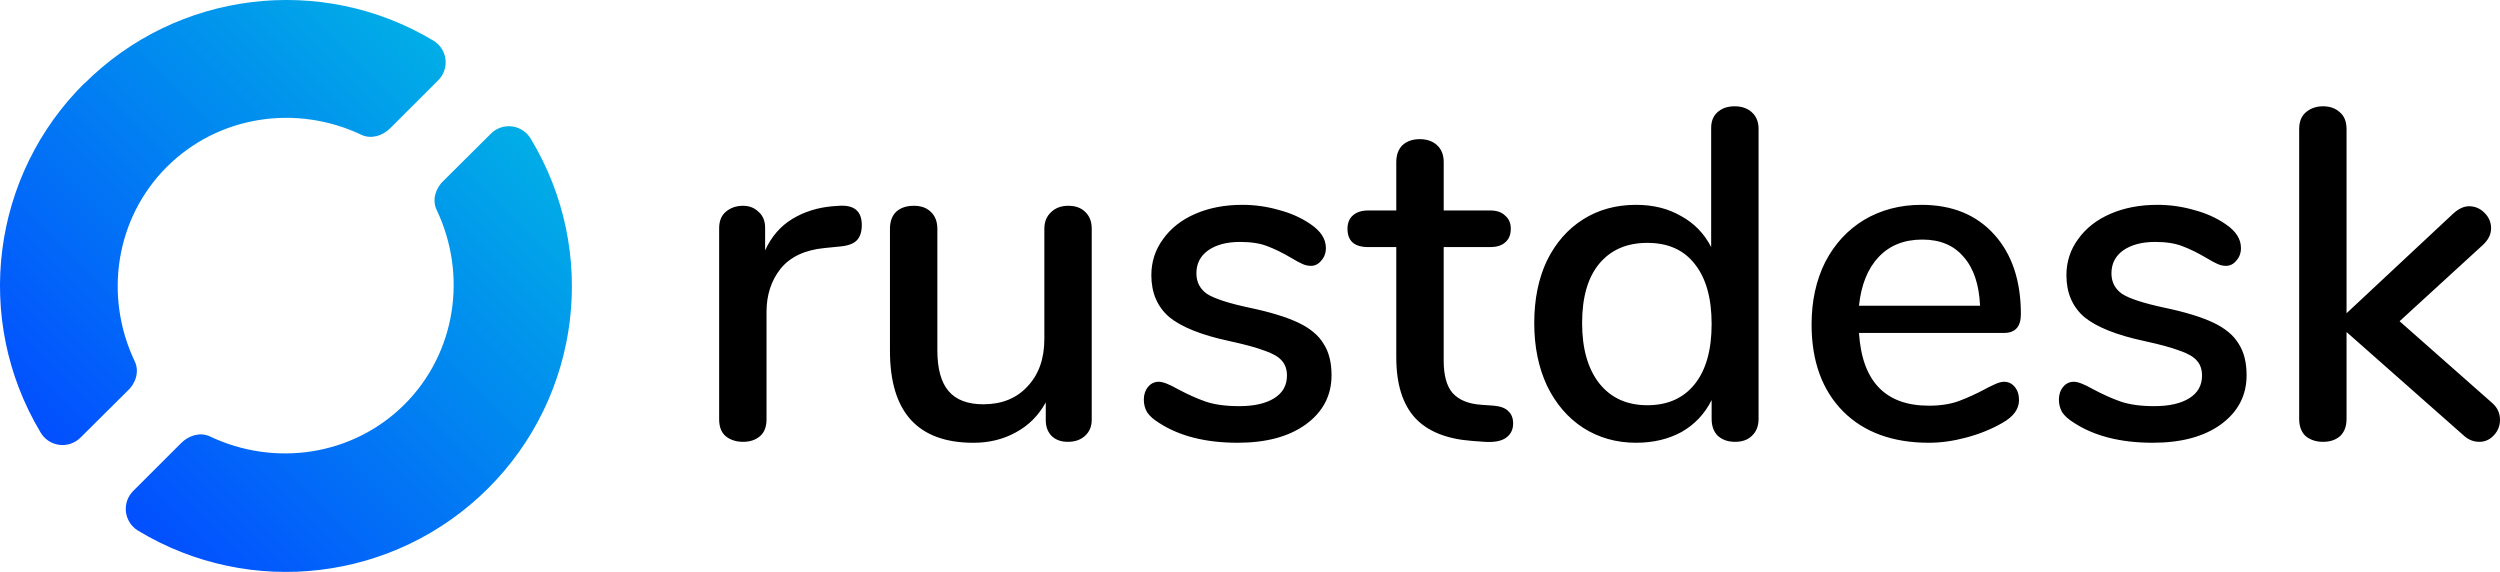
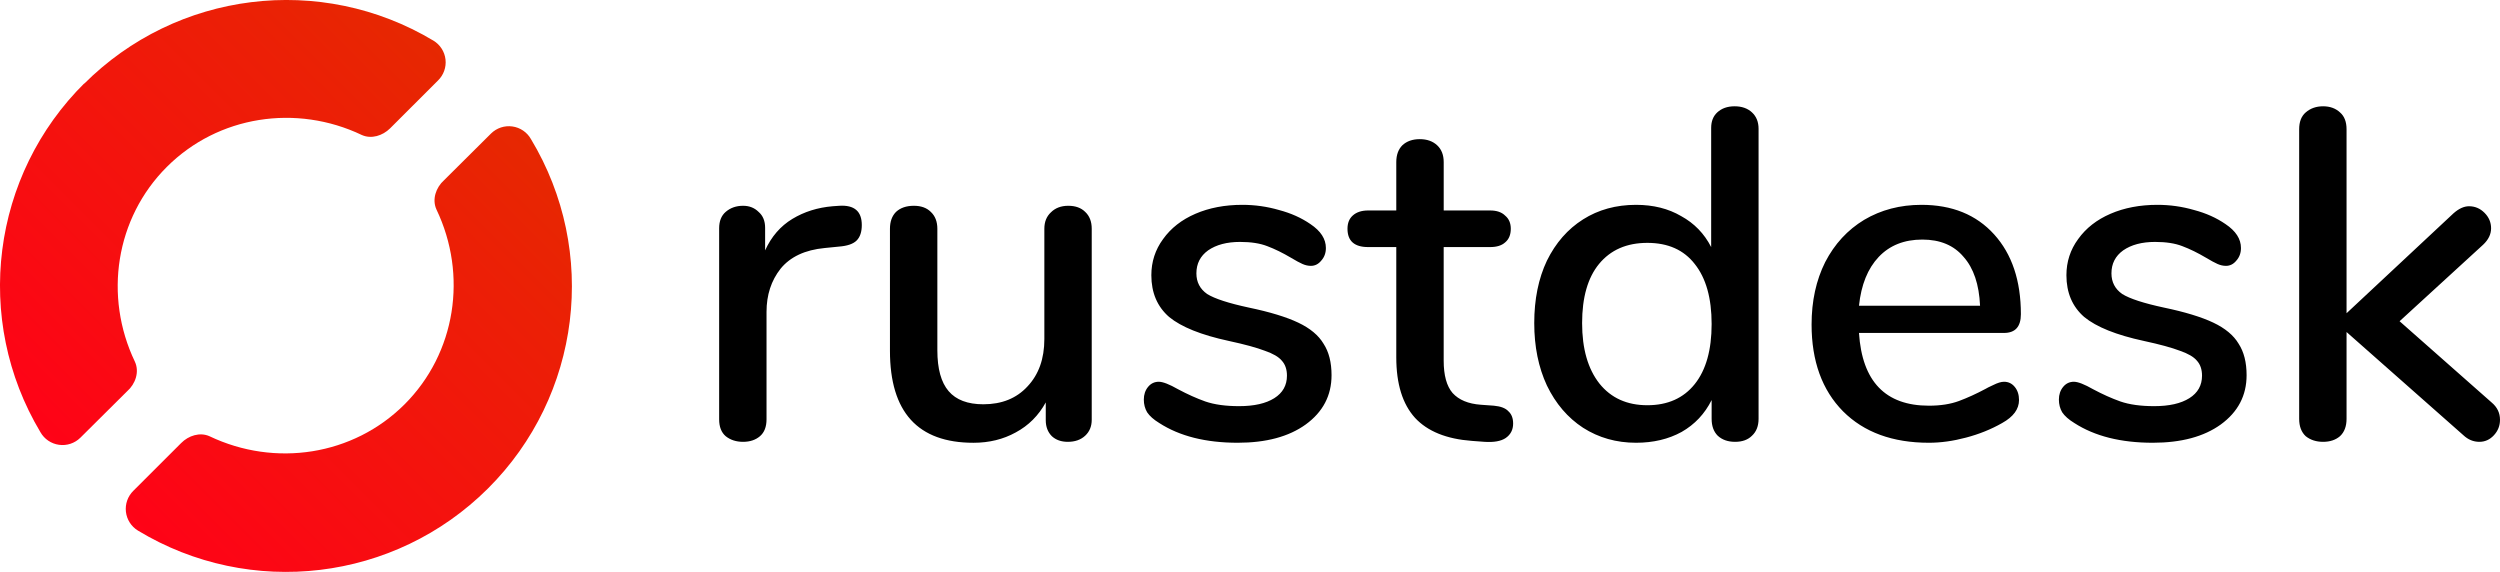
<svg xmlns="http://www.w3.org/2000/svg" xmlns:xlink="http://www.w3.org/1999/xlink" viewBox="66.993 897.484 113.652 26">
  <defs>
    <linearGradient id="a" x1=".148" x2=".845" y1=".851" y2=".154" gradientTransform="matrix(26.301 0 0 26.331 90.674 911.757)" gradientUnits="userSpaceOnUse">
-       <stop offset="0" stop-color="#004ba6" style="stop-color:#024eff;stop-opacity:1" />
-       <stop offset="1" stop-color="#00bfe1" style="stop-color:#01aee6;stop-opacity:1" />
+       <stop offset="0" stop-color="#a6000e" style="stop-color:#ff0217;stop-opacity:1" />
+       <stop offset="1" stop-color="#e13800" style="stop-color:#e62801;stop-opacity:1" />
    </linearGradient>
    <linearGradient xlink:href="#a" id="c" x1=".148" x2=".845" y1=".851" y2=".154" gradientTransform="matrix(26.00048 0 0 25.99935 66.993 897.485)" gradientUnits="userSpaceOnUse" />
  </defs>
  <linearGradient id="b" x1=".148" x2=".845" y1=".851" y2=".154" gradientTransform="matrix(26.301 0 0 26.331 90.674 911.757)" gradientUnits="userSpaceOnUse">
-     <stop offset="0" stop-color="#004ba6" style="stop-color:#0071ff;stop-opacity:1" />
-     <stop offset="1" stop-color="#00bfe1" style="stop-color:#00bfe1;stop-opacity:1" />
+     <stop offset="0" stop-color="#a6000e" style="stop-color:#ff0015;stop-opacity:1" />
+     <stop offset="1" stop-color="#e13800" style="stop-color:#e13800;stop-opacity:1" />
  </linearGradient>
  <path d="M105.147 906.839q1.024-.064 1.024.875 0 .469-.235.704-.234.234-.81.277l-.64.064q-1.344.128-2.006.939-.64.81-.64 1.962v4.886q0 .512-.298.768-.3.256-.768.256-.47 0-.79-.256-.298-.256-.298-.768v-8.683q0-.49.298-.747.32-.277.79-.277.426 0 .704.277.298.256.298.726v1.024q.427-.939 1.238-1.43.81-.49 1.834-.576zm10.411 0q.49 0 .768.277.298.278.298.768v8.683q0 .448-.298.725-.3.278-.79.278-.448 0-.725-.256-.277-.278-.277-.726v-.81q-.491.896-1.366 1.365-.853.47-1.92.47-3.797 0-3.797-4.182v-5.547q0-.49.277-.768.299-.277.81-.277.492 0 .769.277.299.278.299.768v5.526q0 1.258.512 1.856.512.597 1.578.597 1.259 0 2.006-.81.768-.811.768-2.155v-5.014q0-.469.298-.746.299-.299.79-.299zm7.701 10.773q-2.176 0-3.563-.896-.384-.234-.554-.49-.15-.256-.15-.576 0-.342.192-.576.192-.235.49-.235.278 0 .876.341.64.342 1.237.555.619.213 1.536.213 1.024 0 1.6-.362.576-.363.576-1.024 0-.427-.235-.683-.213-.256-.768-.448-.554-.213-1.642-.448-1.878-.405-2.71-1.088-.81-.704-.81-1.899 0-.917.533-1.642.533-.747 1.472-1.152.939-.406 2.133-.406.854 0 1.664.235.81.213 1.43.64.703.47.703 1.088 0 .341-.213.576-.192.235-.47.235-.191 0-.383-.086-.192-.085-.512-.277-.576-.341-1.088-.533-.49-.192-1.237-.192-.896 0-1.451.384-.533.384-.533 1.045 0 .597.49.939.512.32 1.899.618 1.43.299 2.24.683.81.384 1.152.96.363.555.363 1.43 0 1.386-1.174 2.24-1.152.831-3.093.831zm11.648-1.685q.47.043.661.256.213.192.213.555 0 .426-.34.66-.32.214-.96.172l-.577-.043q-1.728-.128-2.581-1.045-.854-.94-.854-2.752v-5.014h-1.28q-.938 0-.938-.832 0-.384.234-.597.256-.235.704-.235h1.28v-2.197q0-.49.278-.768.298-.277.79-.277.49 0 .788.277.3.277.3.768v2.197h2.111q.448 0 .683.235.256.213.256.597 0 .406-.256.619-.235.213-.683.213h-2.112v5.163q0 1.003.405 1.472.427.47 1.28.533zm10.943-13.611q.491 0 .79.278.299.277.299.746v13.184q0 .491-.299.768-.277.278-.768.278-.49 0-.79-.278-.277-.277-.277-.768v-.853q-.469.939-1.365 1.45-.896.491-2.07.491-1.343 0-2.41-.682-1.045-.683-1.643-1.92-.576-1.238-.576-2.838 0-1.621.576-2.837.598-1.216 1.643-1.877 1.045-.662 2.41-.662 1.174 0 2.049.512.896.491 1.365 1.408v-5.418q0-.448.277-.704.3-.278.79-.278zm-3.967 13.59q1.386 0 2.154-.96t.768-2.731q0-1.77-.768-2.73-.746-.96-2.154-.96t-2.198.96q-.768.938-.768 2.687 0 1.75.79 2.752.79.982 2.176.982zm16.213-1.067q.299 0 .49.235.193.234.193.597 0 .619-.768 1.045-.747.427-1.643.662-.875.234-1.685.234-2.475 0-3.904-1.429-1.43-1.45-1.43-3.947 0-1.6.619-2.837.64-1.237 1.77-1.92 1.153-.683 2.603-.683 2.091 0 3.307 1.344 1.216 1.344 1.216 3.627 0 .853-.768.853h-6.592q.213 3.307 3.179 3.307.789 0 1.365-.213.576-.214 1.216-.555.064-.043.341-.17.299-.15.491-.15zm-3.712-6.464q-1.237 0-1.984.79-.747.789-.896 2.218h5.504q-.064-1.45-.747-2.219-.661-.789-1.877-.789zm10.475 9.237q-2.176 0-3.563-.896-.384-.234-.555-.49-.149-.256-.149-.576 0-.342.192-.576.192-.235.49-.235.278 0 .875.341.64.342 1.238.555.618.213 1.536.213 1.024 0 1.6-.362.576-.363.576-1.024 0-.427-.235-.683-.213-.256-.768-.448-.555-.213-1.643-.448-1.877-.405-2.709-1.088-.81-.704-.81-1.899 0-.917.533-1.642.533-.747 1.472-1.152.938-.406 2.133-.406.853 0 1.664.235.81.213 1.43.64.703.47.703 1.088 0 .341-.213.576-.192.235-.47.235-.191 0-.383-.086-.192-.085-.512-.277-.576-.341-1.088-.533-.491-.192-1.238-.192-.896 0-1.45.384-.534.384-.534 1.045 0 .597.491.939.512.32 1.899.618 1.429.299 2.24.683.81.384 1.152.96.362.555.362 1.43 0 1.386-1.173 2.24-1.152.831-3.093.831zm15.402-1.834q.384.32.384.789 0 .405-.277.704-.277.299-.661.299-.406 0-.726-.3l-5.312-4.692v3.946q0 .512-.298.79-.299.256-.768.256-.47 0-.79-.256-.298-.278-.298-.79v-13.162q0-.512.298-.768.32-.278.79-.278.469 0 .768.278.298.256.298.768v8.362l4.864-4.544q.363-.32.704-.32.406 0 .704.299.299.299.299.704 0 .405-.363.747l-3.797 3.477z" />
  <path fill="url(#b)" d="m89.318 903.552-2.135 2.122c-.376.337-.558.879-.347 1.337 1.422 2.976.882 6.524-1.452 8.856-2.335 2.331-5.887 2.87-8.866 1.449-.439-.197-.954-.03-1.292.312l-2.17 2.167a1.154 1.154 0 0 0 .208 1.81 13.005 13.005 0 0 0 15.91-1.912 12.97 12.97 0 0 0 1.956-15.887 1.154 1.154 0 0 0-1.812-.254zm-18.467-2.305a12.969 12.969 0 0 0-2.02 15.885 1.154 1.154 0 0 0 1.812.254l2.124-2.11c.385-.336.572-.884.359-1.348-1.423-2.976-.884-6.524 1.451-8.856 2.334-2.332 5.887-2.871 8.866-1.45.434.194.942.033 1.281-.3l2.182-2.18a1.152 1.152 0 0 0-.208-1.81 13.009 13.009 0 0 0-15.893 1.973z" style="fill:url(#c);stroke-width:.988" />
</svg>
